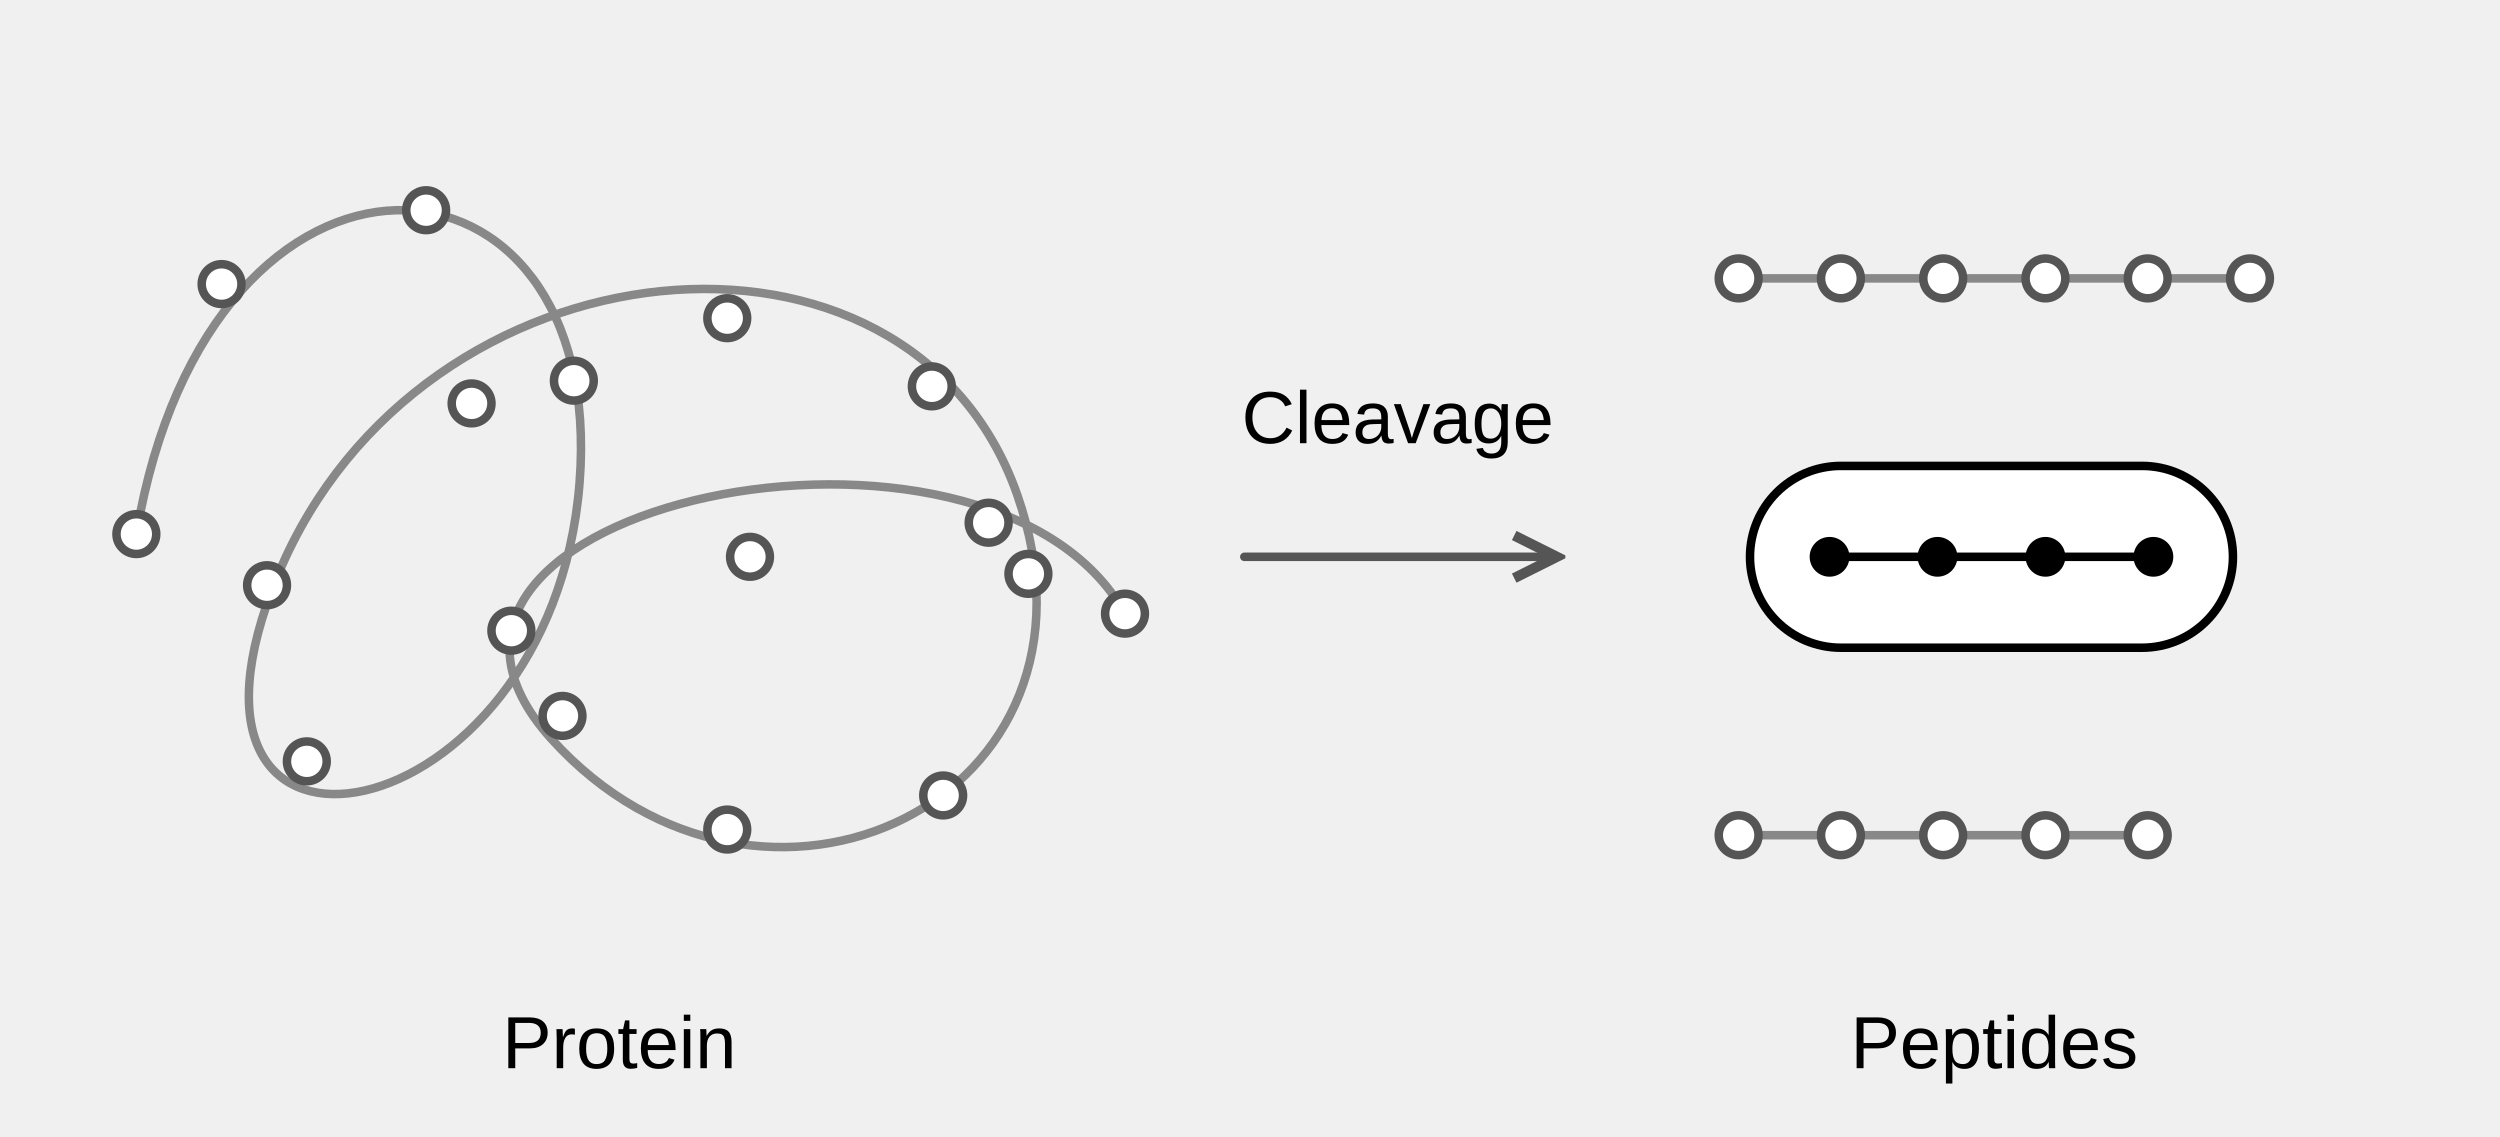
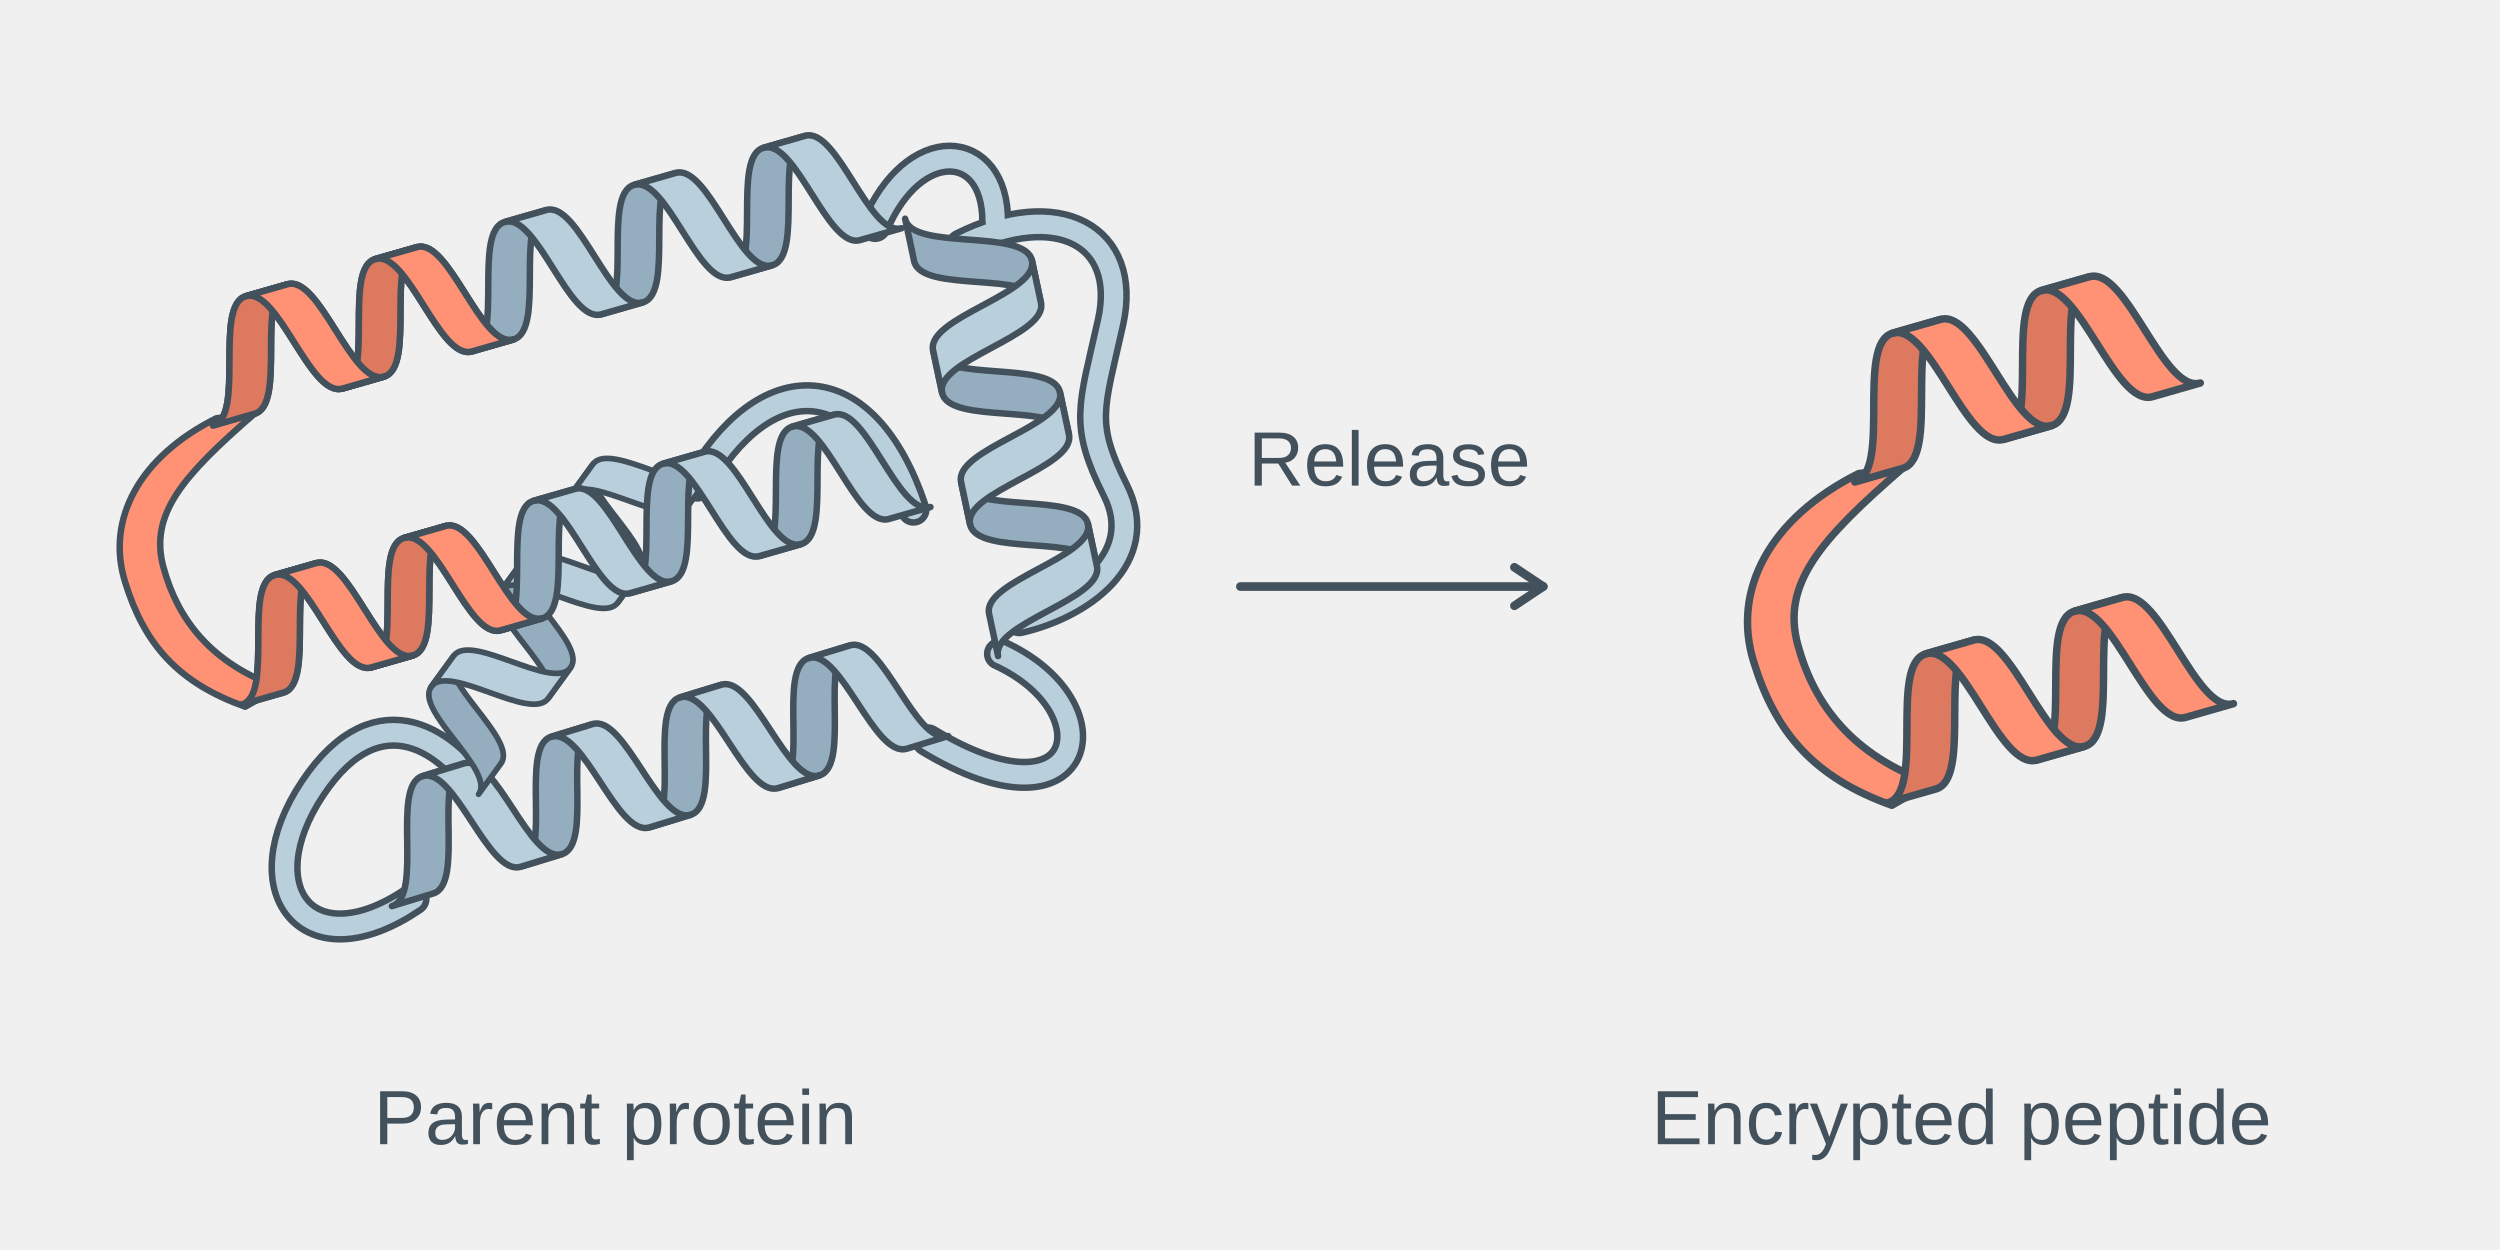
- <svg xmlns="http://www.w3.org/2000/svg" width="440" height="200" viewBox="0 0 440 200" role="img" aria-labelledby="peptide-title peptide-description">
+ <svg xmlns="http://www.w3.org/2000/svg" width="520" height="260" viewBox="0 0 520 260" role="img" aria-labelledby="peptide-title peptide-description">
  <defs>
-     <marker id="peptide-arrow" markerWidth="7" markerHeight="7" refX="6" refY="3.5" orient="auto">
-       <path d="M1 1 6 3.5 1 6" fill="none" stroke="#555" stroke-width="1.2" />
+     <marker id="peptide-arrow" markerWidth="10" markerHeight="10" refX="8" refY="5" orient="auto" markerUnits="userSpaceOnUse">
+       <path d="m2 1 6 4-6 4" fill="none" stroke="#42515c" stroke-width="1.8" stroke-linecap="round" stroke-linejoin="round" />
    </marker>
+     <path id="ribbon-back" d="M0 12C7 12 7-12 14-12h9C16-12 16 12 9 12Z" />
+     <path id="ribbon-front" d="M14-12C21-12 21 12 28 12h9C30 12 30-12 23-12Z" />
+     <g id="coral-ribbon-two" stroke="#42515c" stroke-width="1.35" stroke-linejoin="round">
+       <g fill="#dc795f">
+         <use href="#ribbon-back" />
+         <use href="#ribbon-back" x="28" />
+       </g>
+       <g fill="#ff9274">
+         <use href="#ribbon-front" />
+         <use href="#ribbon-front" x="28" />
+       </g>
+     </g>
+     <g id="ribbon-three" stroke="#42515c" stroke-width="1.35" stroke-linejoin="round">
+       <g fill="#95aebf">
+         <use href="#ribbon-back" />
+         <use href="#ribbon-back" x="28" />
+         <use href="#ribbon-back" x="56" />
+       </g>
+       <g fill="#b9d0dc">
+         <use href="#ribbon-front" />
+         <use href="#ribbon-front" x="28" />
+         <use href="#ribbon-front" x="56" />
+       </g>
+     </g>
+     <g id="ribbon-four" stroke="#42515c" stroke-width="1.35" stroke-linejoin="round">
+       <g fill="#95aebf">
+         <use href="#ribbon-back" />
+         <use href="#ribbon-back" x="28" />
+         <use href="#ribbon-back" x="56" />
+         <use href="#ribbon-back" x="84" />
+       </g>
+       <g fill="#b9d0dc">
+         <use href="#ribbon-front" />
+         <use href="#ribbon-front" x="28" />
+         <use href="#ribbon-front" x="56" />
+         <use href="#ribbon-front" x="84" />
+       </g>
+     </g>
+     <g id="ribbon-five" stroke="#42515c" stroke-width="1.35" stroke-linejoin="round">
+       <g fill="#95aebf">
+         <use href="#ribbon-back" />
+         <use href="#ribbon-back" x="28" />
+         <use href="#ribbon-back" x="56" />
+         <use href="#ribbon-back" x="84" />
+         <use href="#ribbon-back" x="112" />
+       </g>
+       <g fill="#b9d0dc">
+         <use href="#ribbon-front" />
+         <use href="#ribbon-front" x="28" />
+         <use href="#ribbon-front" x="56" />
+         <use href="#ribbon-front" x="84" />
+         <use href="#ribbon-front" x="112" />
+       </g>
+     </g>
+     <g id="encrypted-fragment">
+       <path d="M4 10C-12 18-19 31-15 44S-4 65 10 70l7-4C3 61-4 52-7 41S-3 22 12 9Z" fill="#ff9274" stroke="#42515c" stroke-width="1.35" stroke-linejoin="round" />
+       <use href="#coral-ribbon-two" transform="rotate(-16)" />
+       <use href="#coral-ribbon-two" transform="translate(6 58) rotate(-16)" />
+     </g>
  </defs>
-   <g fill="none" stroke="#888" stroke-width="1.5" stroke-linecap="round">
-     <path d="M24 94C37 17 107 22 102 85S24 161 49 101 160 33 179 87 134 171 97 130 174 65 198 108" />
-     <path d="M219 98H274" stroke="#555" marker-end="url(#peptide-arrow)" />
-     <path d="M306 49H396M322 98H379M306 147H378" />
+   <g fill="none" stroke-linecap="round" stroke-linejoin="round">
+     <path d="M182 47C190 28 207 29 207 46M208 136C232 147 226 174 193 154M86 187C64 202 51 185 65 164S94 155 100 165M145 101C159 76 180 76 190 106M200 51C220 41 235 49 231 67S225 88 232 102 225 126 212 129" stroke="#42515c" stroke-width="6.7" />
+     <path d="M182 47C190 28 207 29 207 46M208 136C232 147 226 174 193 154M86 187C64 202 51 185 65 164S94 155 100 165M145 101C159 76 180 76 190 106M200 51C220 41 235 49 231 67S225 88 232 102 225 126 212 129" stroke="#b9d0dc" stroke-width="4" />
  </g>
-   <g fill="#fff" stroke="#555" stroke-width="1.5">
-     <circle cx="24" cy="94" r="3.5" />
-     <circle cx="39" cy="50" r="3.5" />
-     <circle cx="75" cy="37" r="3.5" />
-     <circle cx="101" cy="67" r="3.5" />
-     <circle cx="90" cy="111" r="3.5" />
-     <circle cx="54" cy="134" r="3.5" />
-     <circle cx="47" cy="103" r="3.5" />
-     <circle cx="83" cy="71" r="3.5" />
-     <circle cx="128" cy="56" r="3.5" />
-     <circle cx="164" cy="68" r="3.5" />
-     <circle cx="181" cy="101" r="3.5" />
-     <circle cx="166" cy="140" r="3.5" />
-     <circle cx="128" cy="146" r="3.5" />
-     <circle cx="99" cy="126" r="3.5" />
-     <circle cx="132" cy="98" r="3.5" />
-     <circle cx="174" cy="92" r="3.5" />
-     <circle cx="198" cy="108" r="3.5" />
-     <circle cx="306" cy="49" r="3.5" />
-     <circle cx="324" cy="49" r="3.5" />
-     <circle cx="342" cy="49" r="3.5" />
-     <circle cx="360" cy="49" r="3.5" />
-     <circle cx="378" cy="49" r="3.5" />
-     <circle cx="396" cy="49" r="3.5" />
-     <circle cx="306" cy="147" r="3.5" />
-     <circle cx="324" cy="147" r="3.5" />
-     <circle cx="342" cy="147" r="3.5" />
-     <circle cx="360" cy="147" r="3.5" />
-     <circle cx="378" cy="147" r="3.5" />
-     <rect x="308" y="82" width="85" height="32" rx="16" stroke="#000" />
-   </g>
-   <path d="M322 98H379" stroke="#000" stroke-width="1.5" />
-   <g fill="#000">
-     <circle cx="322" cy="98" r="3.5" />
-     <circle cx="341" cy="98" r="3.5" />
-     <circle cx="360" cy="98" r="3.5" />
-     <circle cx="379" cy="98" r="3.5" />
-   </g>
-   <g font-family="Arial, sans-serif" font-size="13" fill="#000" text-anchor="middle">
-     <text x="109" y="188">Protein</text>
-     <text x="246" y="78">Cleavage</text>
-     <text x="351" y="188">Peptides</text>
+   <use href="#ribbon-three" transform="translate(200 43) rotate(78)" />
+   <use href="#ribbon-four" transform="translate(78 177) rotate(-17)" />
+   <use href="#ribbon-three" transform="translate(91 159) rotate(-54) scale(.88)" />
+   <use href="#ribbon-five" transform="translate(41 77) rotate(-16)" />
+   <use href="#ribbon-five" transform="translate(47 135) rotate(-16)" />
+   <use href="#encrypted-fragment" transform="translate(41 77)" />
+   <path d="M258 122h63" fill="none" stroke="#42515c" stroke-width="1.8" stroke-linecap="round" marker-end="url(#peptide-arrow)" />
+   <use href="#encrypted-fragment" transform="translate(382 87) scale(1.15)" />
+   <g font-family="Arial, sans-serif" font-size="16" fill="#42515c" text-anchor="middle">
+     <text x="128" y="238">Parent protein</text>
+     <text x="289" y="101">Release</text>
+     <text x="408" y="238">Encrypted peptide</text>
  </g>
</svg>
